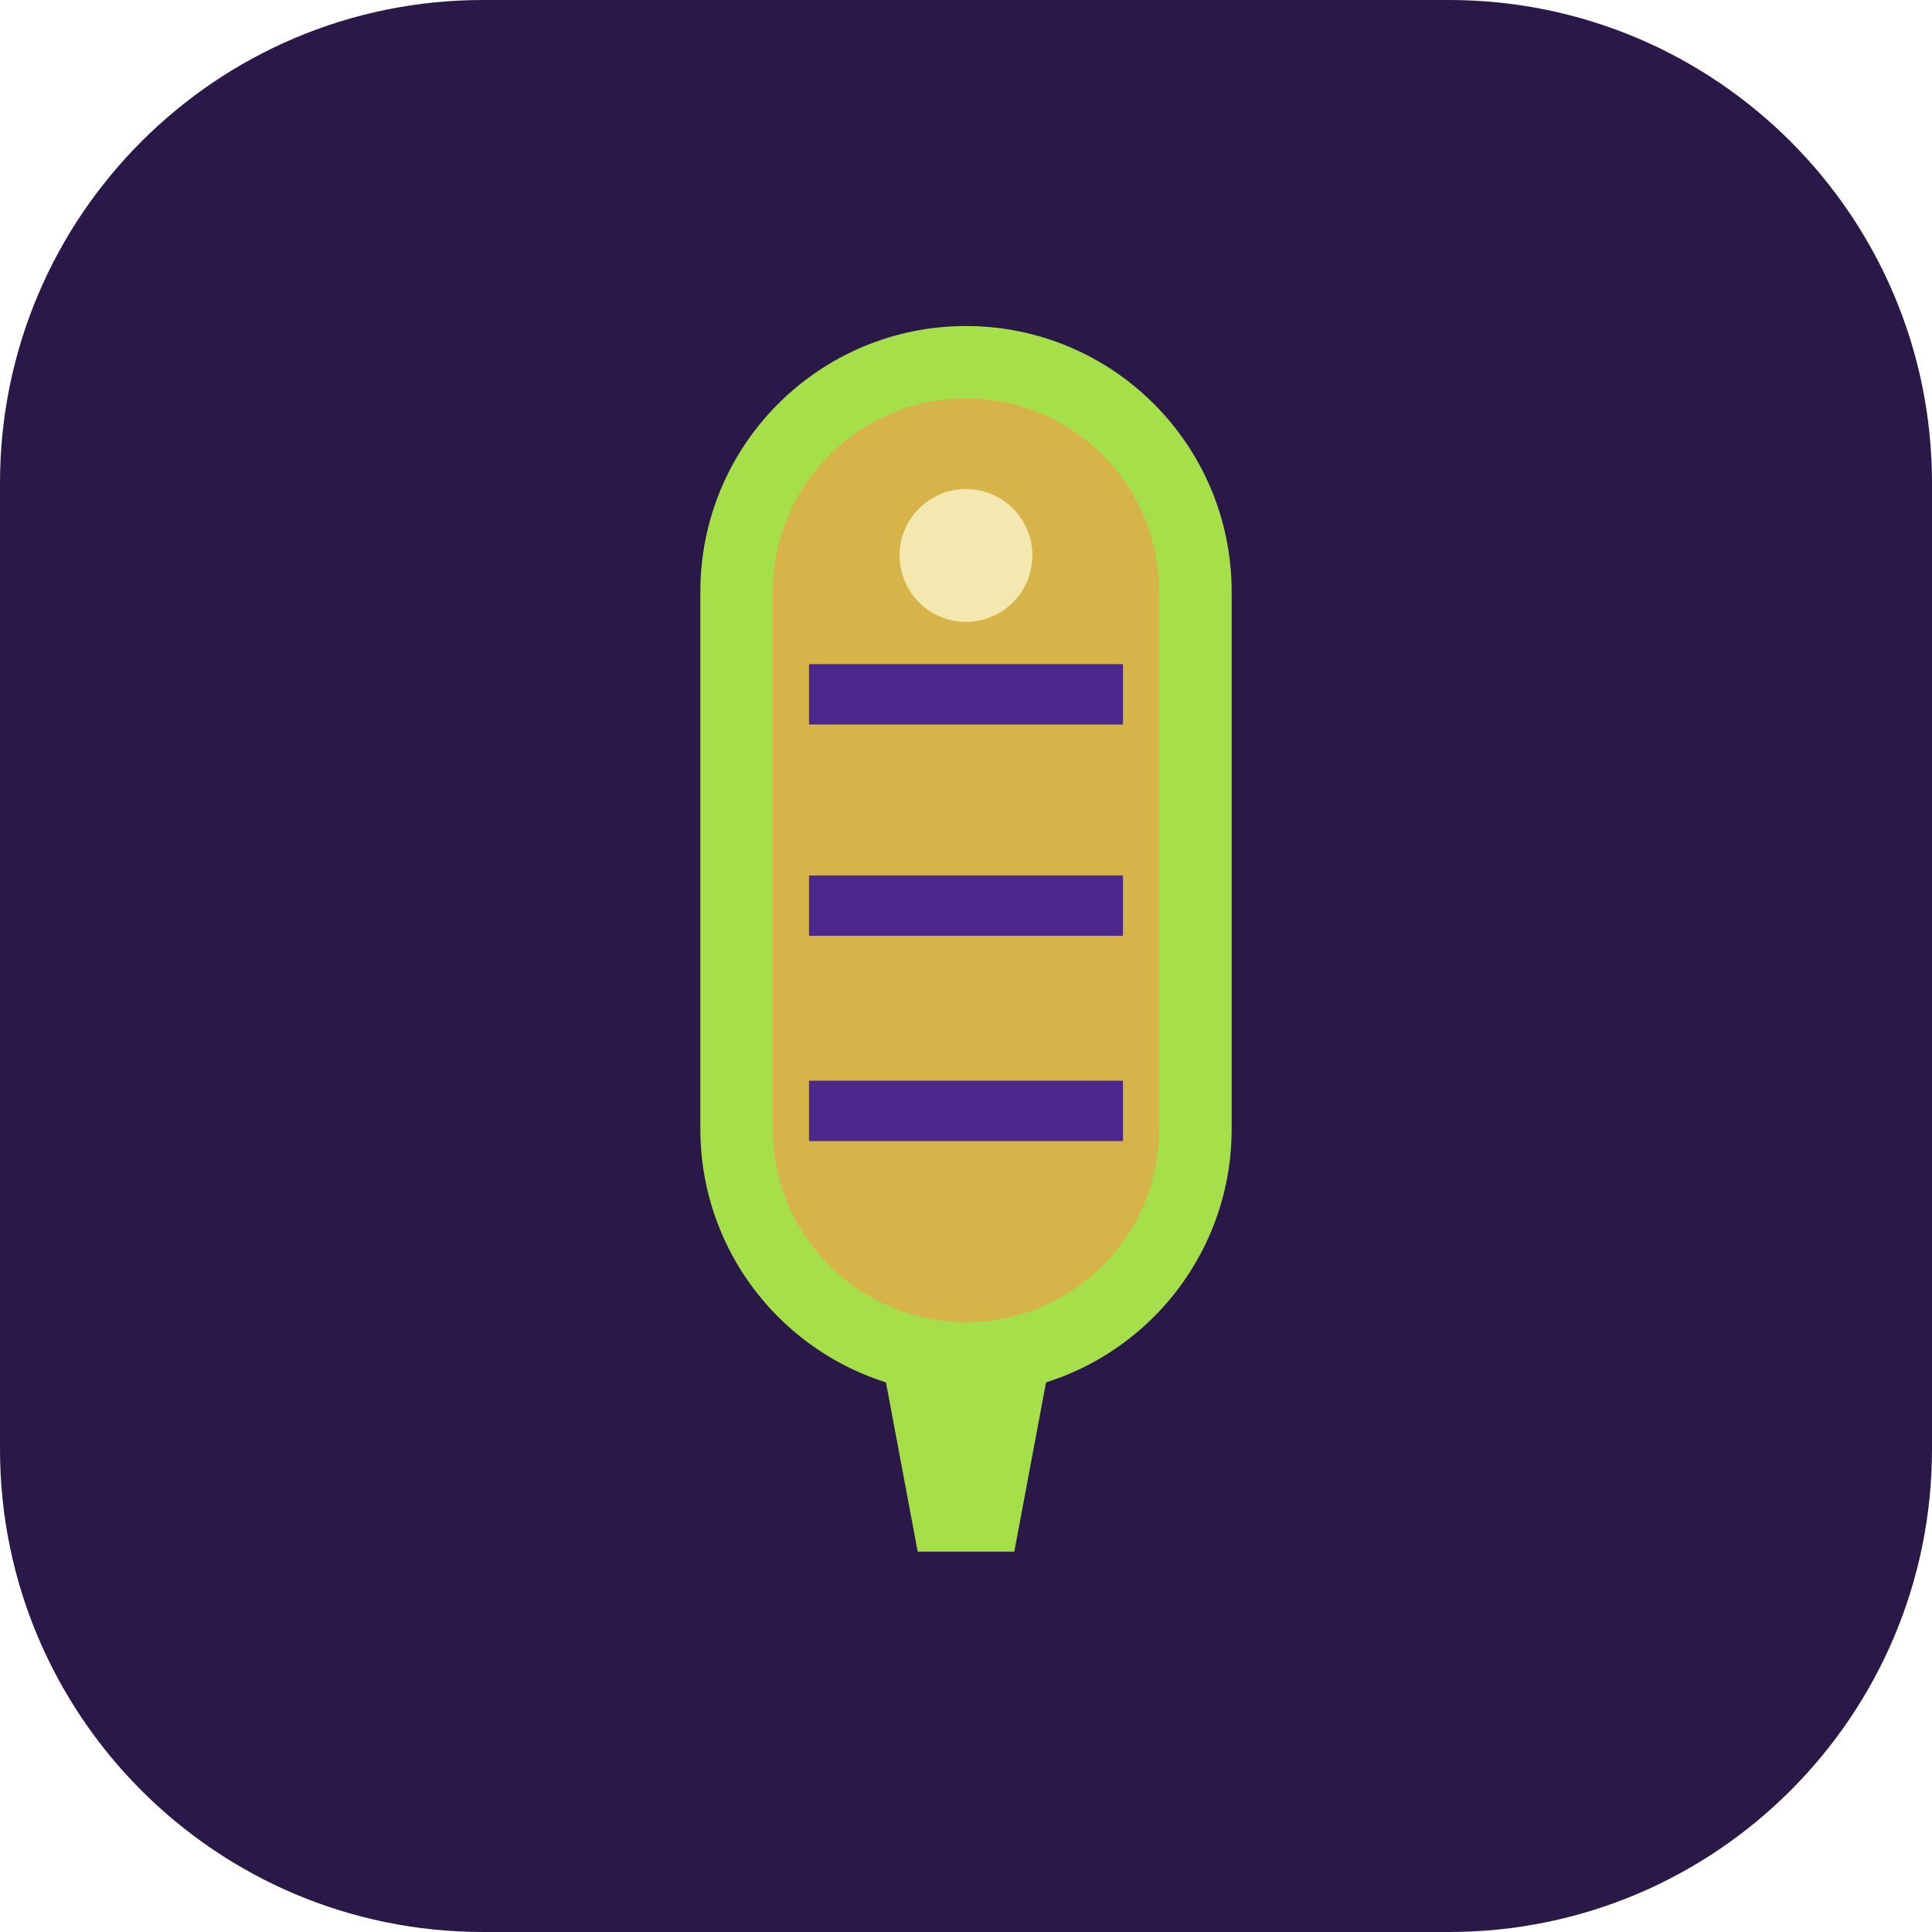
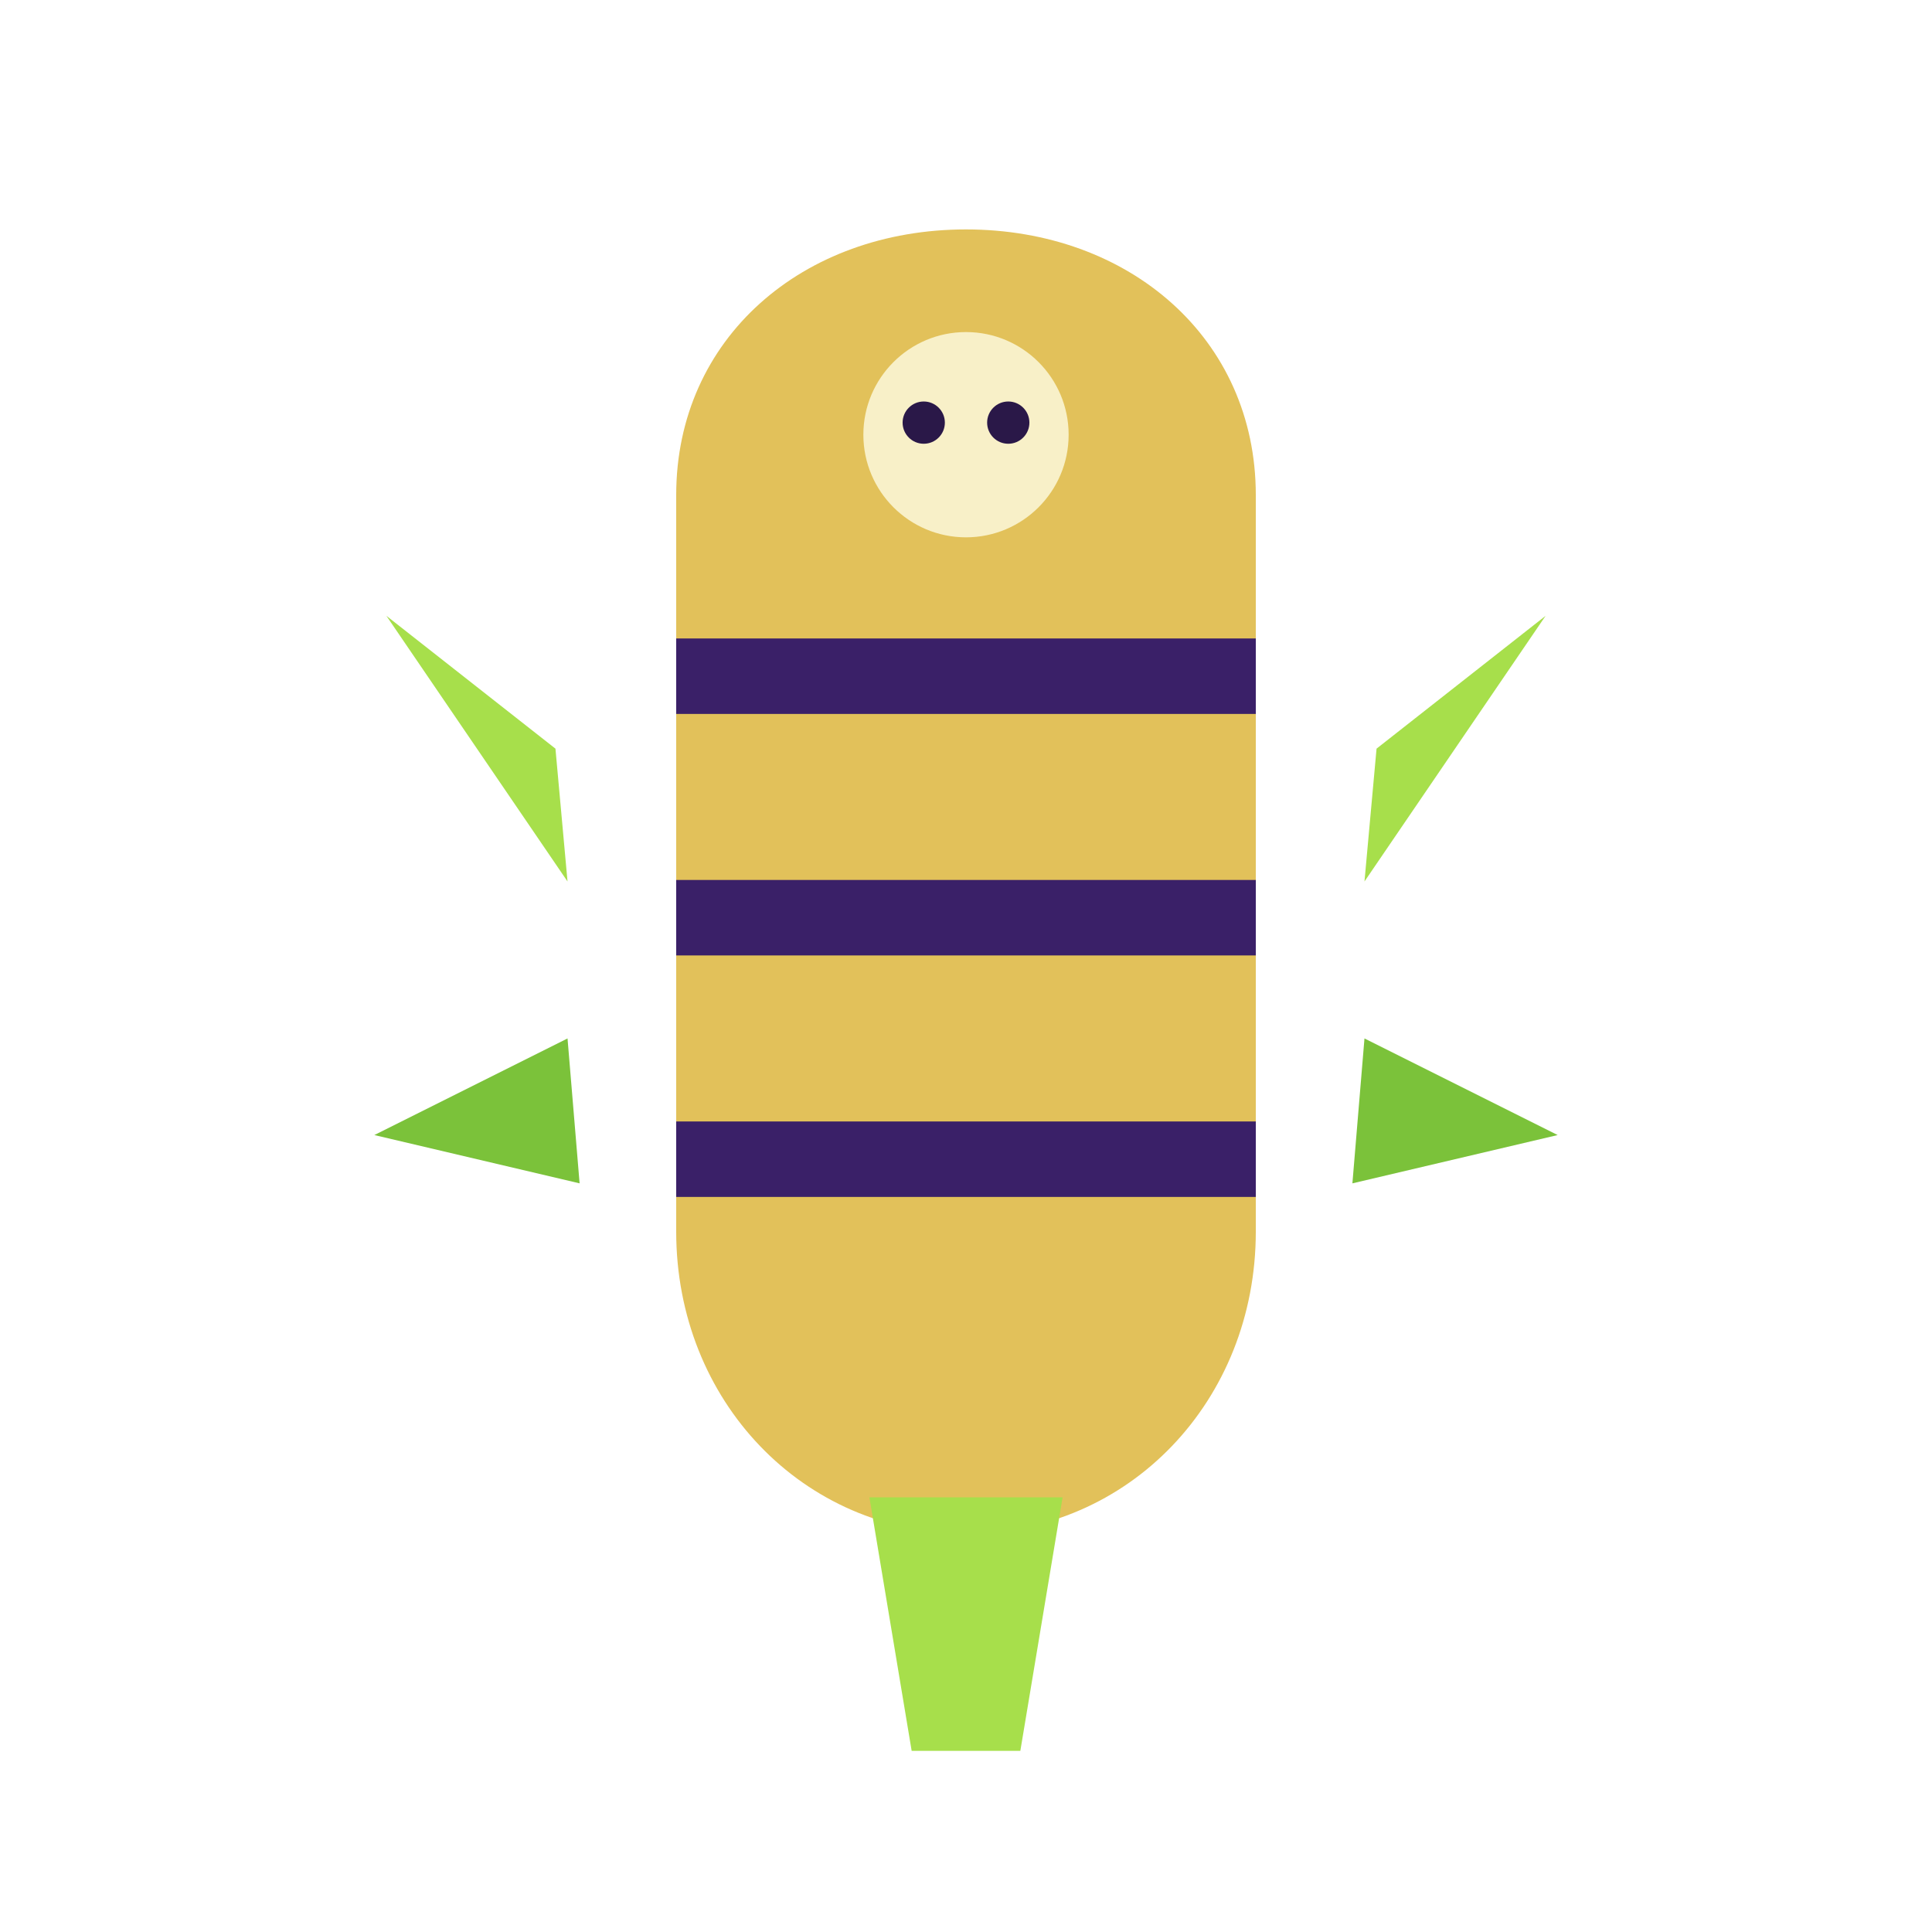
<svg xmlns="http://www.w3.org/2000/svg" viewBox="0 0 32 32" fill="none">
-   <rect width="32" height="32" rx="8" fill="#2A1848" />
-   <rect x="12.2" y="6" width="7.6" height="16.5" rx="3.8" fill="#D6B449" stroke="#A7DF4B" stroke-width="1.2" />
-   <path d="M13.4 11.5h5.2M13.4 15h5.2M13.4 18.4h5.2" stroke="#4C288C" stroke-width="1" />
-   <path d="M14.6 22.5h2.8l-.6 3.2h-1.6l-.6-3.2z" fill="#A7DF4B" />
-   <circle cx="16" cy="9.2" r="1.1" fill="#F4E7B0" />
+   <path d="M11.2 8.2c0-2.6 2.1-4.4 4.8-4.4s4.8 1.8 4.8 4.4v12.2c0 2.8-2.1 5-4.8 5s-4.8-2.2-4.8-5V8.2z" fill="#E2C15A" />
+   <path d="M11.2 11.2h9.6M11.2 15.2h9.6M11.2 19.2h9.6" stroke="#3A2068" stroke-width="1.25" />
+   <path d="M9.2 12.4 6.4 10.2 9.4 14.6zM22.8 12.4 25.6 10.2 22.6 14.6z" fill="#A7DF4B" />
+   <path d="M9.4 17.2 6.2 18.8 9.6 19.6zM22.6 17.2 25.8 18.8 22.4 19.6z" fill="#7BC23A" />
+   <circle cx="16" cy="7.2" r="1.7" fill="#F8F0C8" />
+   <circle cx="15.3" cy="7" r=".35" fill="#2A1848" />
+   <circle cx="16.7" cy="7" r=".35" fill="#2A1848" />
+   <path d="M14.4 24.8h3.2l-.7 4.2h-1.8l-.7-4.2z" fill="#A7DF4B" />
</svg>
